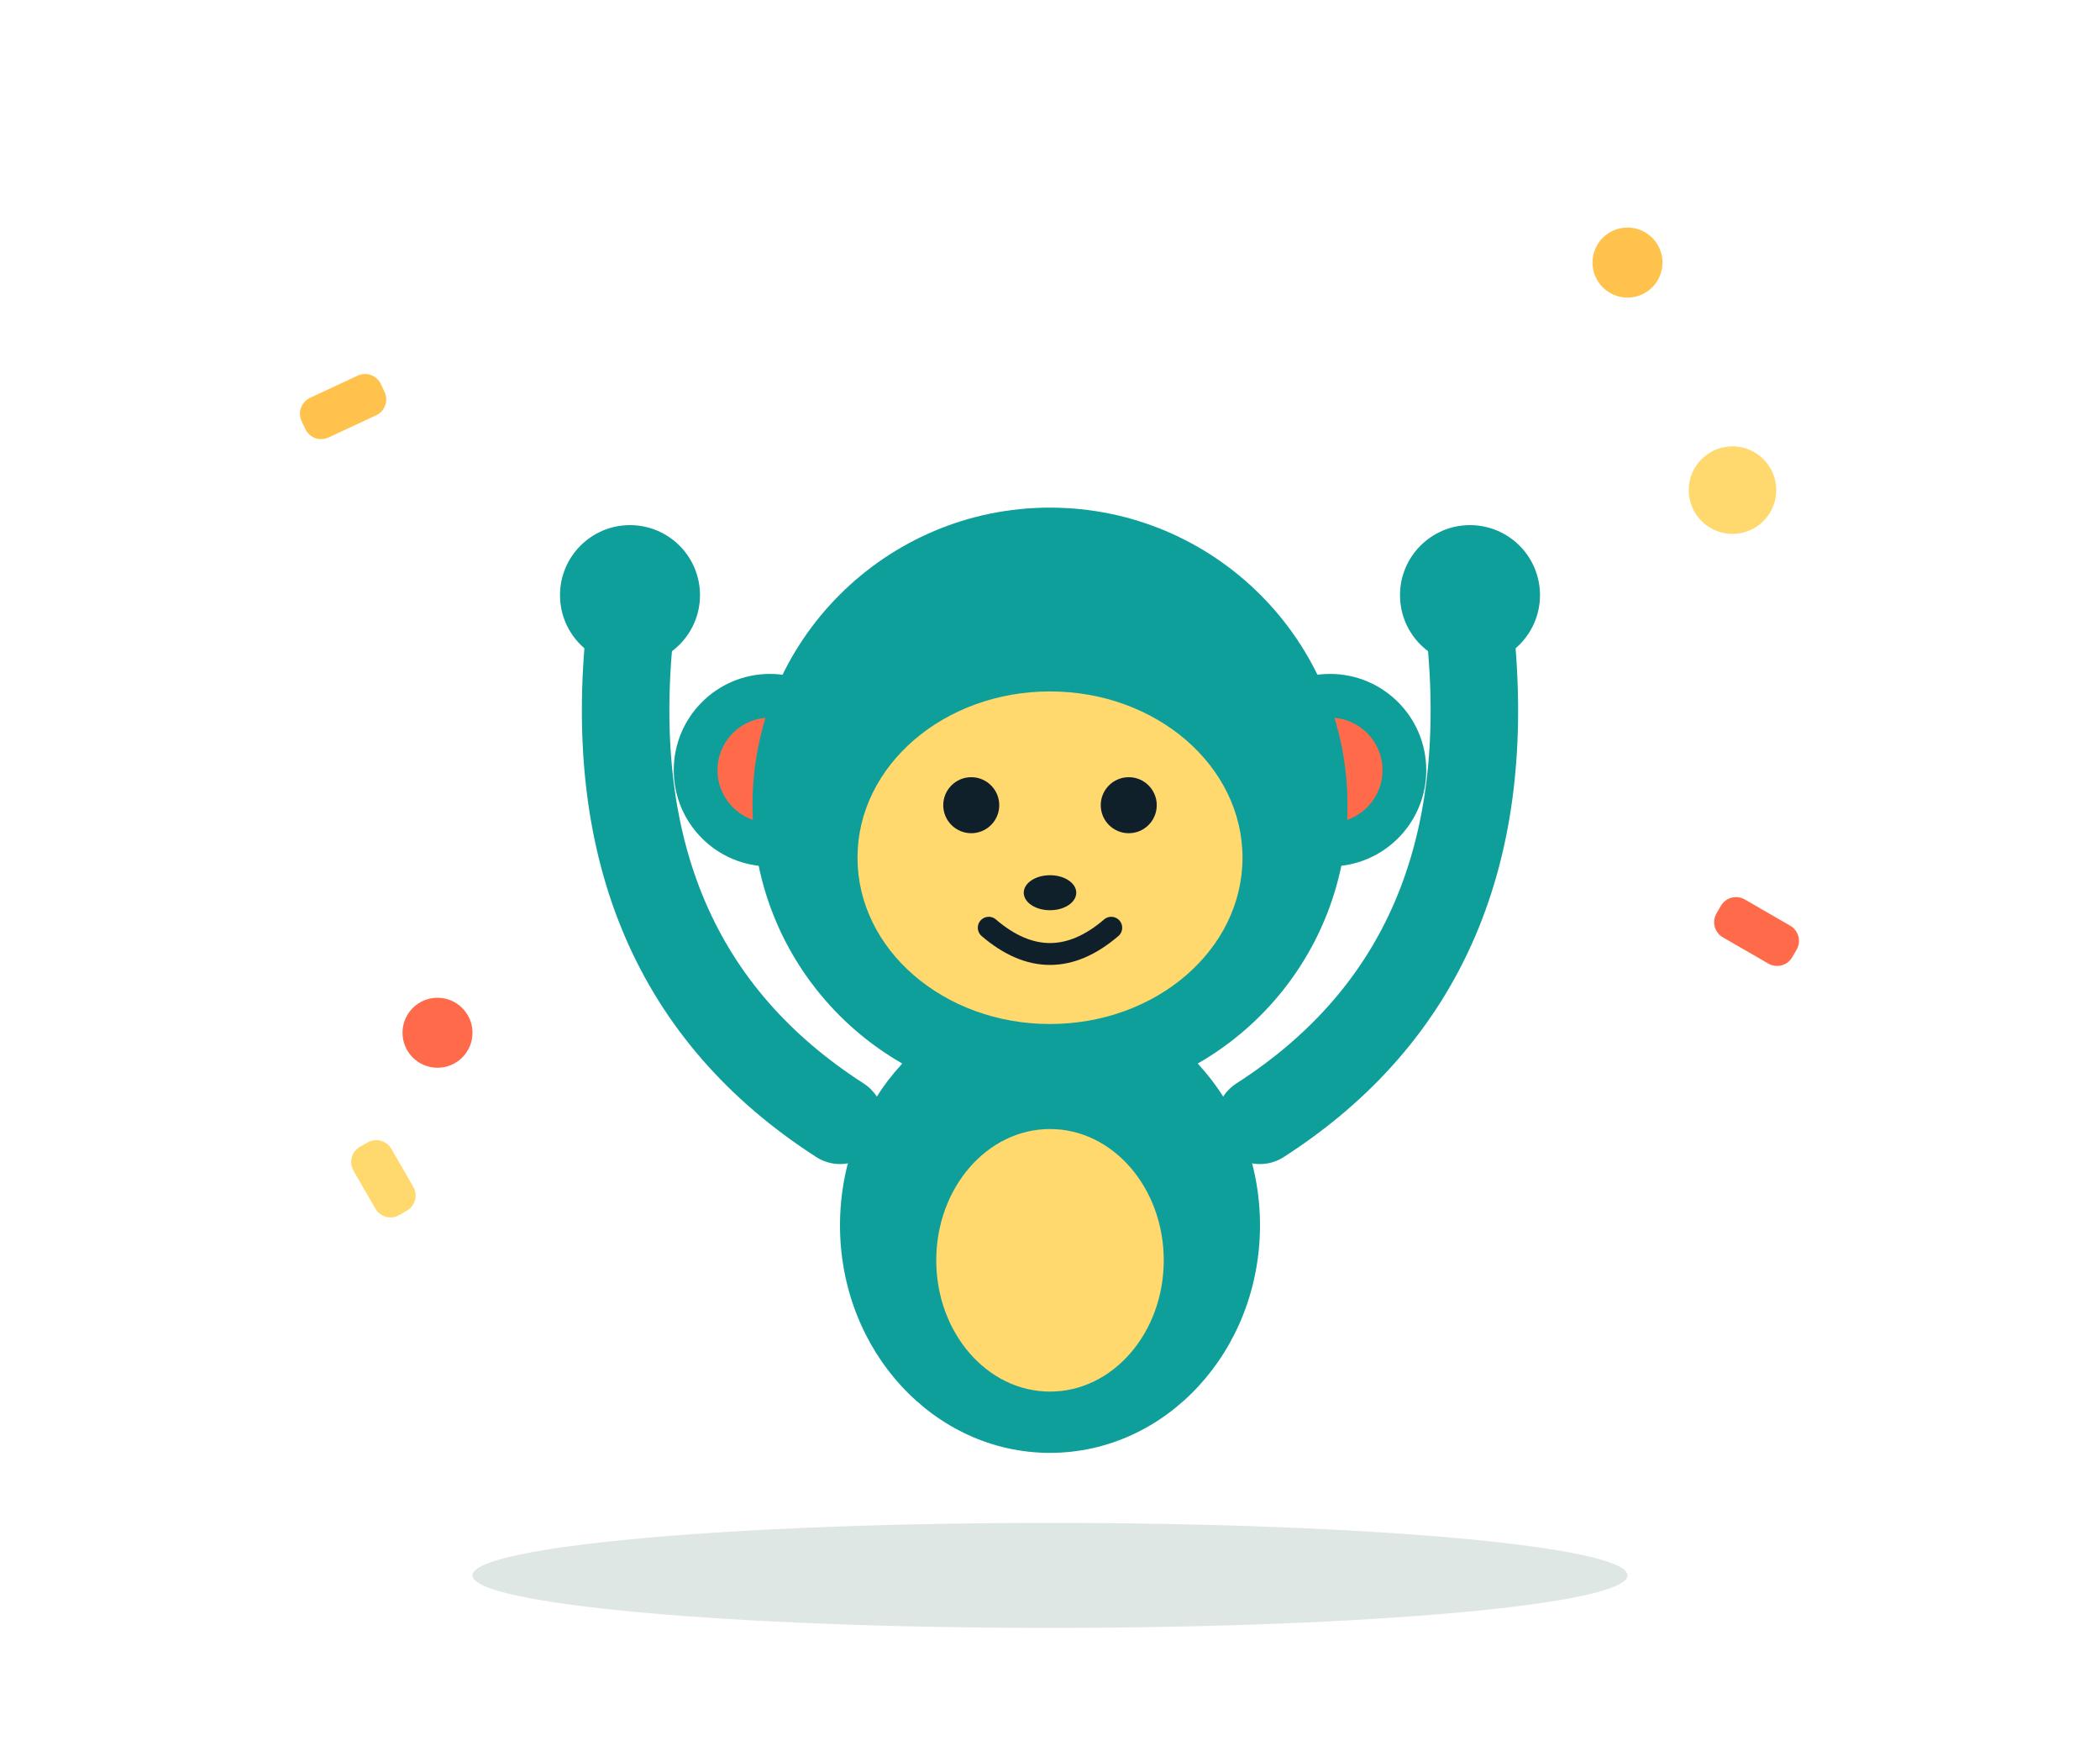
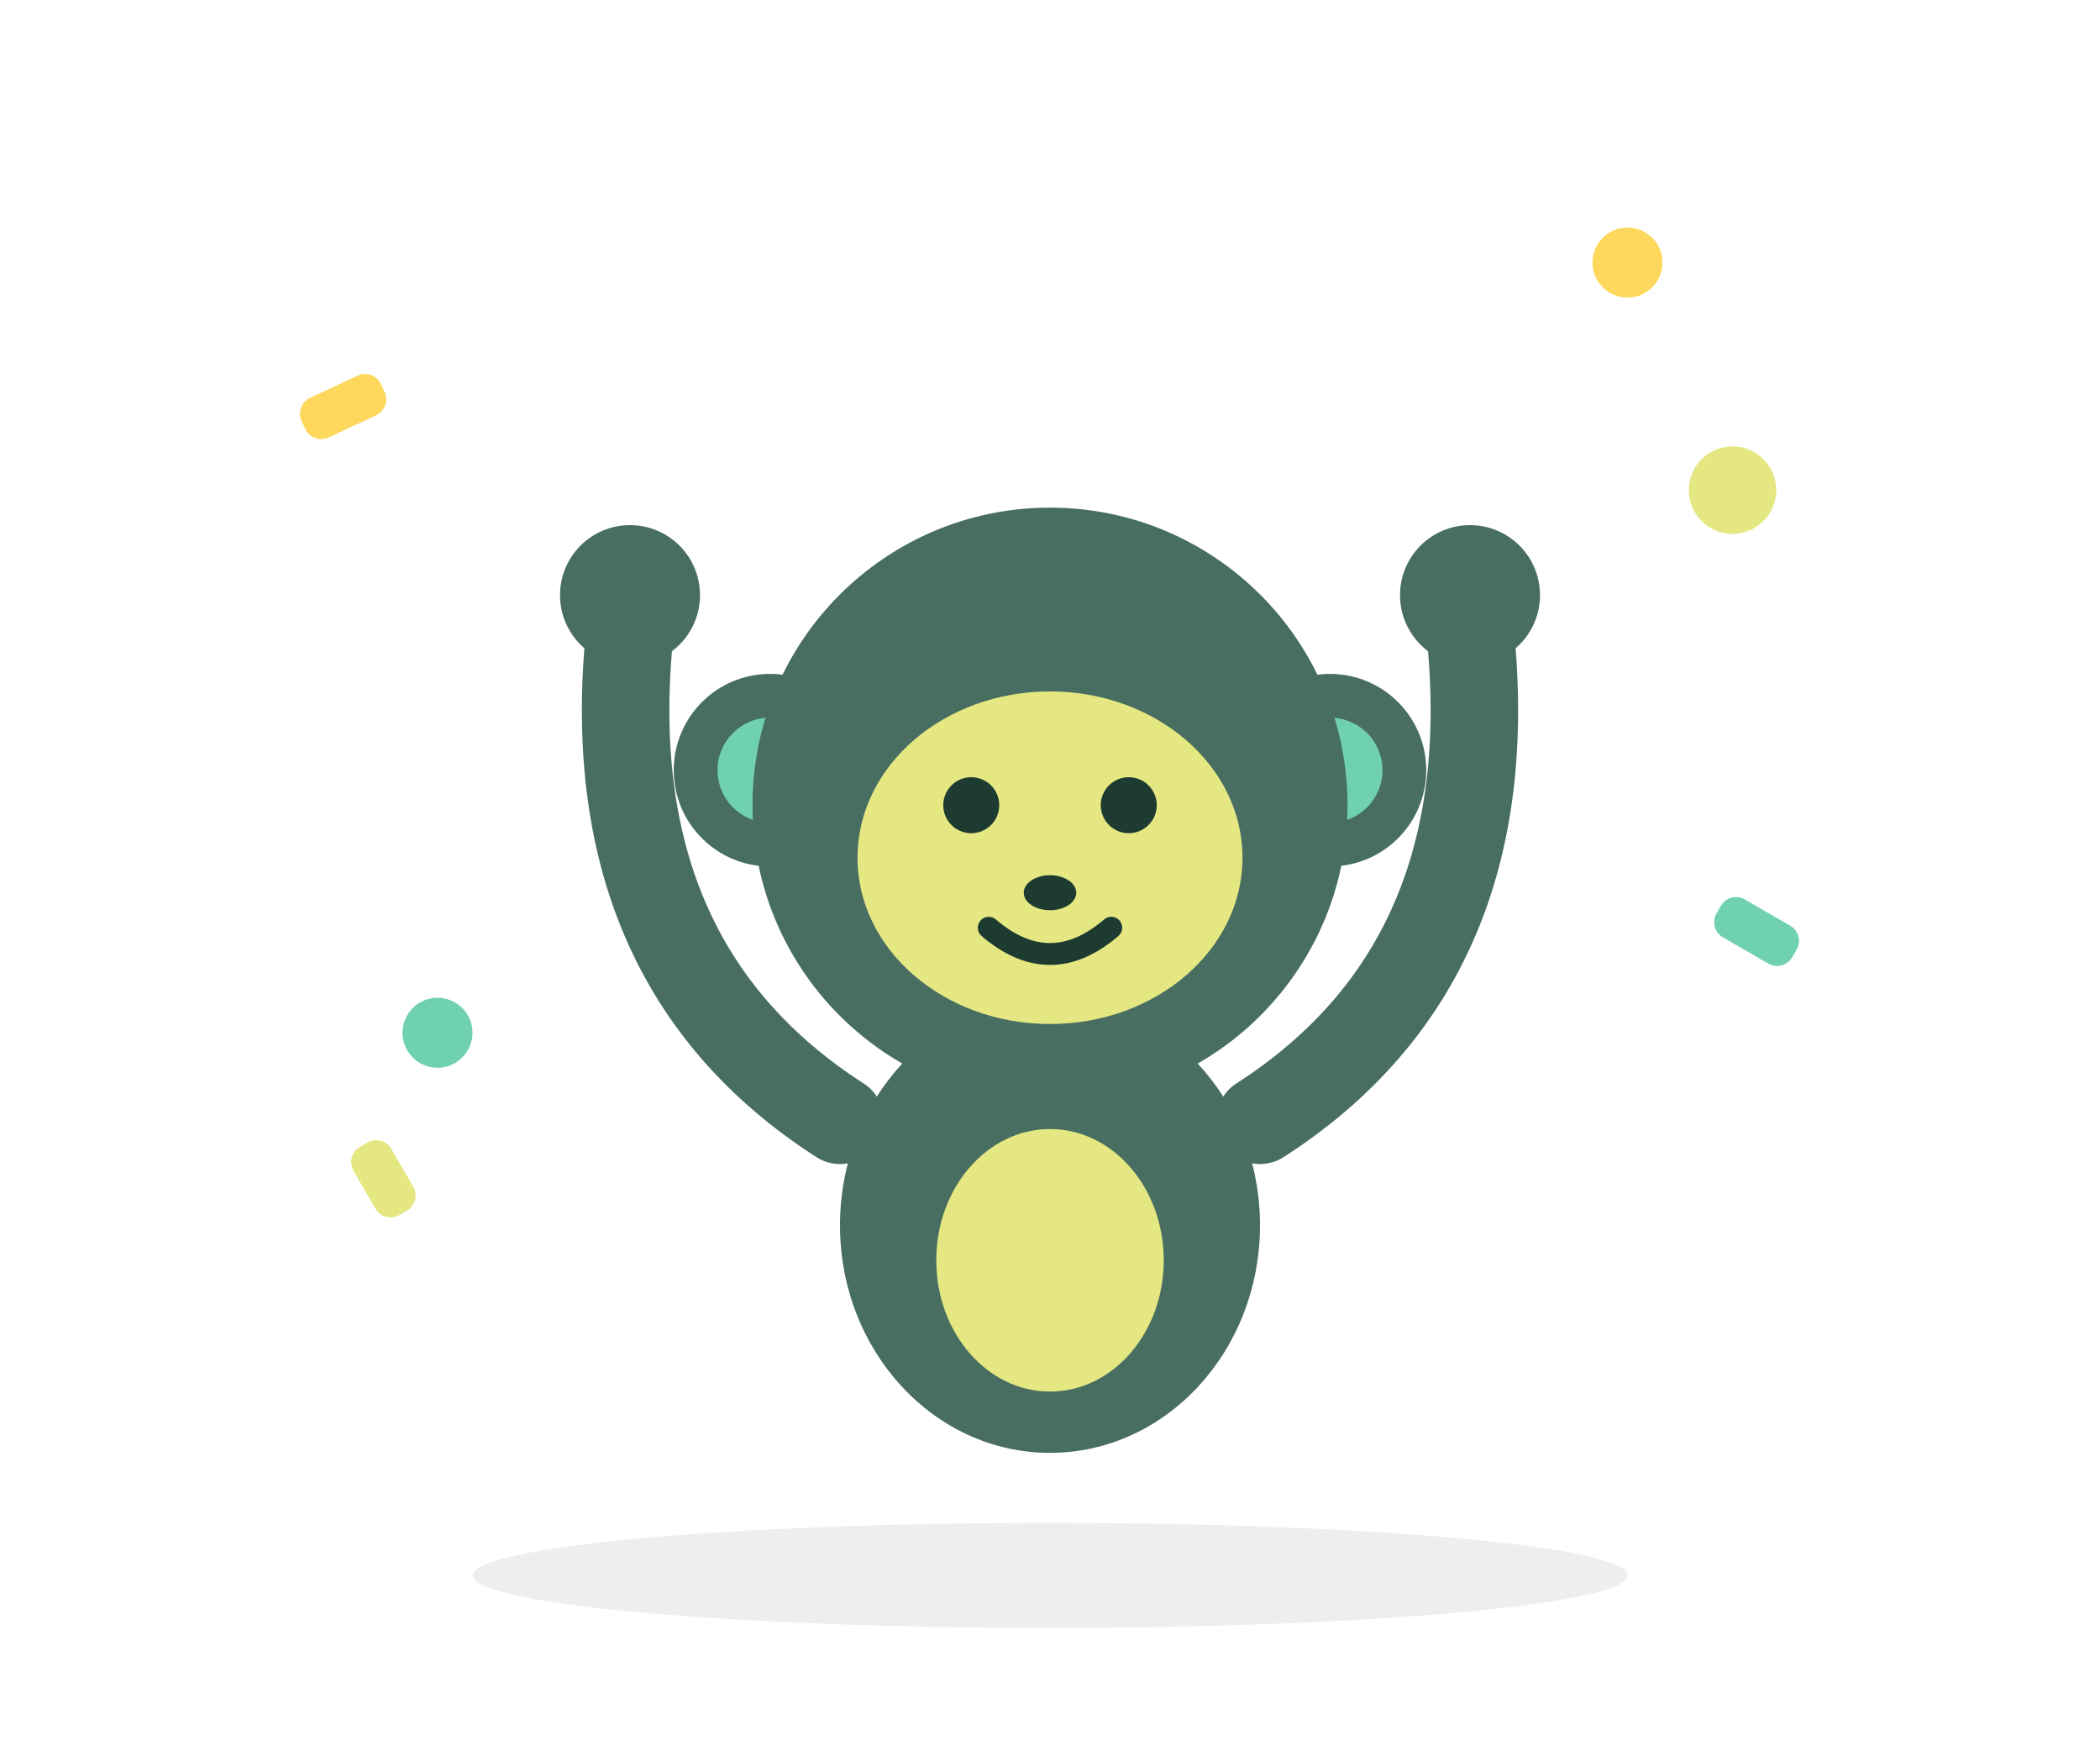
<svg xmlns="http://www.w3.org/2000/svg" viewBox="0 0 240 200" width="240" height="200" fill="none">
-   <ellipse cx="120" cy="180" rx="66" ry="6" fill="#DFE7E5" />
+   <ellipse cx="120" cy="180" rx="66" ry="6" fill="#ECEFEE" />
  <g transform="translate(120 92)">
-     <ellipse cx="0" cy="48" rx="24" ry="26" fill="#0E9F9A" />
-     <ellipse cx="0" cy="52" rx="13" ry="15" fill="#FFD86E" />
-     <path d="M-24 36 Q-52 18 -48 -20" stroke="#0E9F9A" stroke-width="10" stroke-linecap="round" fill="none" />
-     <circle cx="-48" cy="-24" r="8" fill="#0E9F9A" />
-     <path d="M24 36 Q52 18 48 -20" stroke="#0E9F9A" stroke-width="10" stroke-linecap="round" fill="none" />
-     <circle cx="48" cy="-24" r="8" fill="#0E9F9A" />
-     <circle cx="-32" cy="-4" r="11" fill="#0E9F9A" />
-     <circle cx="-32" cy="-4" r="6" fill="#FF6B4A" />
-     <circle cx="32" cy="-4" r="11" fill="#0E9F9A" />
-     <circle cx="32" cy="-4" r="6" fill="#FF6B4A" />
-     <circle cx="0" cy="0" r="34" fill="#0E9F9A" />
-     <ellipse cx="0" cy="6" rx="22" ry="19" fill="#FFD86E" />
-     <circle cx="-9" cy="0" r="3.2" fill="#10202A" />
-     <circle cx="9" cy="0" r="3.2" fill="#10202A" />
-     <ellipse cx="0" cy="10" rx="3" ry="2" fill="#10202A" />
-     <path d="M-7 14 Q0 20 7 14" stroke="#10202A" stroke-width="2.5" stroke-linecap="round" />
+     <ellipse cx="0" cy="48" rx="24" ry="26" fill="#476E61" />
+     <ellipse cx="0" cy="52" rx="13" ry="15" fill="#E4E782" />
+     <path d="M-24 36 Q-52 18 -48 -20" stroke="#476E61" stroke-width="10" stroke-linecap="round" fill="none" />
+     <circle cx="-48" cy="-24" r="8" fill="#476E61" />
+     <path d="M24 36 Q52 18 48 -20" stroke="#476E61" stroke-width="10" stroke-linecap="round" fill="none" />
+     <circle cx="48" cy="-24" r="8" fill="#476E61" />
+     <circle cx="-32" cy="-4" r="11" fill="#476E61" />
+     <circle cx="-32" cy="-4" r="6" fill="#70D0B2" />
+     <circle cx="32" cy="-4" r="11" fill="#476E61" />
+     <circle cx="32" cy="-4" r="6" fill="#70D0B2" />
+     <circle cx="0" cy="0" r="34" fill="#476E61" />
+     <ellipse cx="0" cy="6" rx="22" ry="19" fill="#E4E782" />
+     <circle cx="-9" cy="0" r="3.2" fill="#1E3B31" />
+     <circle cx="9" cy="0" r="3.2" fill="#1E3B31" />
+     <ellipse cx="0" cy="10" rx="3" ry="2" fill="#1E3B31" />
+     <path d="M-7 14 Q0 20 7 14" stroke="#1E3B31" stroke-width="2.5" stroke-linecap="round" />
  </g>
-   <rect x="34" y="44" width="10" height="5" rx="2" fill="#FFC24D" transform="rotate(-25 39 46)" />
-   <circle cx="198" cy="56" r="5" fill="#FFD86E" />
-   <rect x="196" y="104" width="10" height="5" rx="2" fill="#FF6B4A" transform="rotate(30 201 106)" />
-   <circle cx="50" cy="118" r="4" fill="#FF6B4A" />
-   <rect x="40" y="132" width="9" height="5" rx="2" fill="#FFD86E" transform="rotate(60 44 134)" />
-   <circle cx="186" cy="30" r="4" fill="#FFC24D" />
+   <rect x="34" y="44" width="10" height="5" rx="2" fill="#FDD85C" transform="rotate(-25 39 46)" />
+   <circle cx="198" cy="56" r="5" fill="#E4E782" />
+   <rect x="196" y="104" width="10" height="5" rx="2" fill="#70D0B2" transform="rotate(30 201 106)" />
+   <circle cx="50" cy="118" r="4" fill="#70D0B2" />
+   <rect x="40" y="132" width="9" height="5" rx="2" fill="#E4E782" transform="rotate(60 44 134)" />
+   <circle cx="186" cy="30" r="4" fill="#FDD85C" />
</svg>
